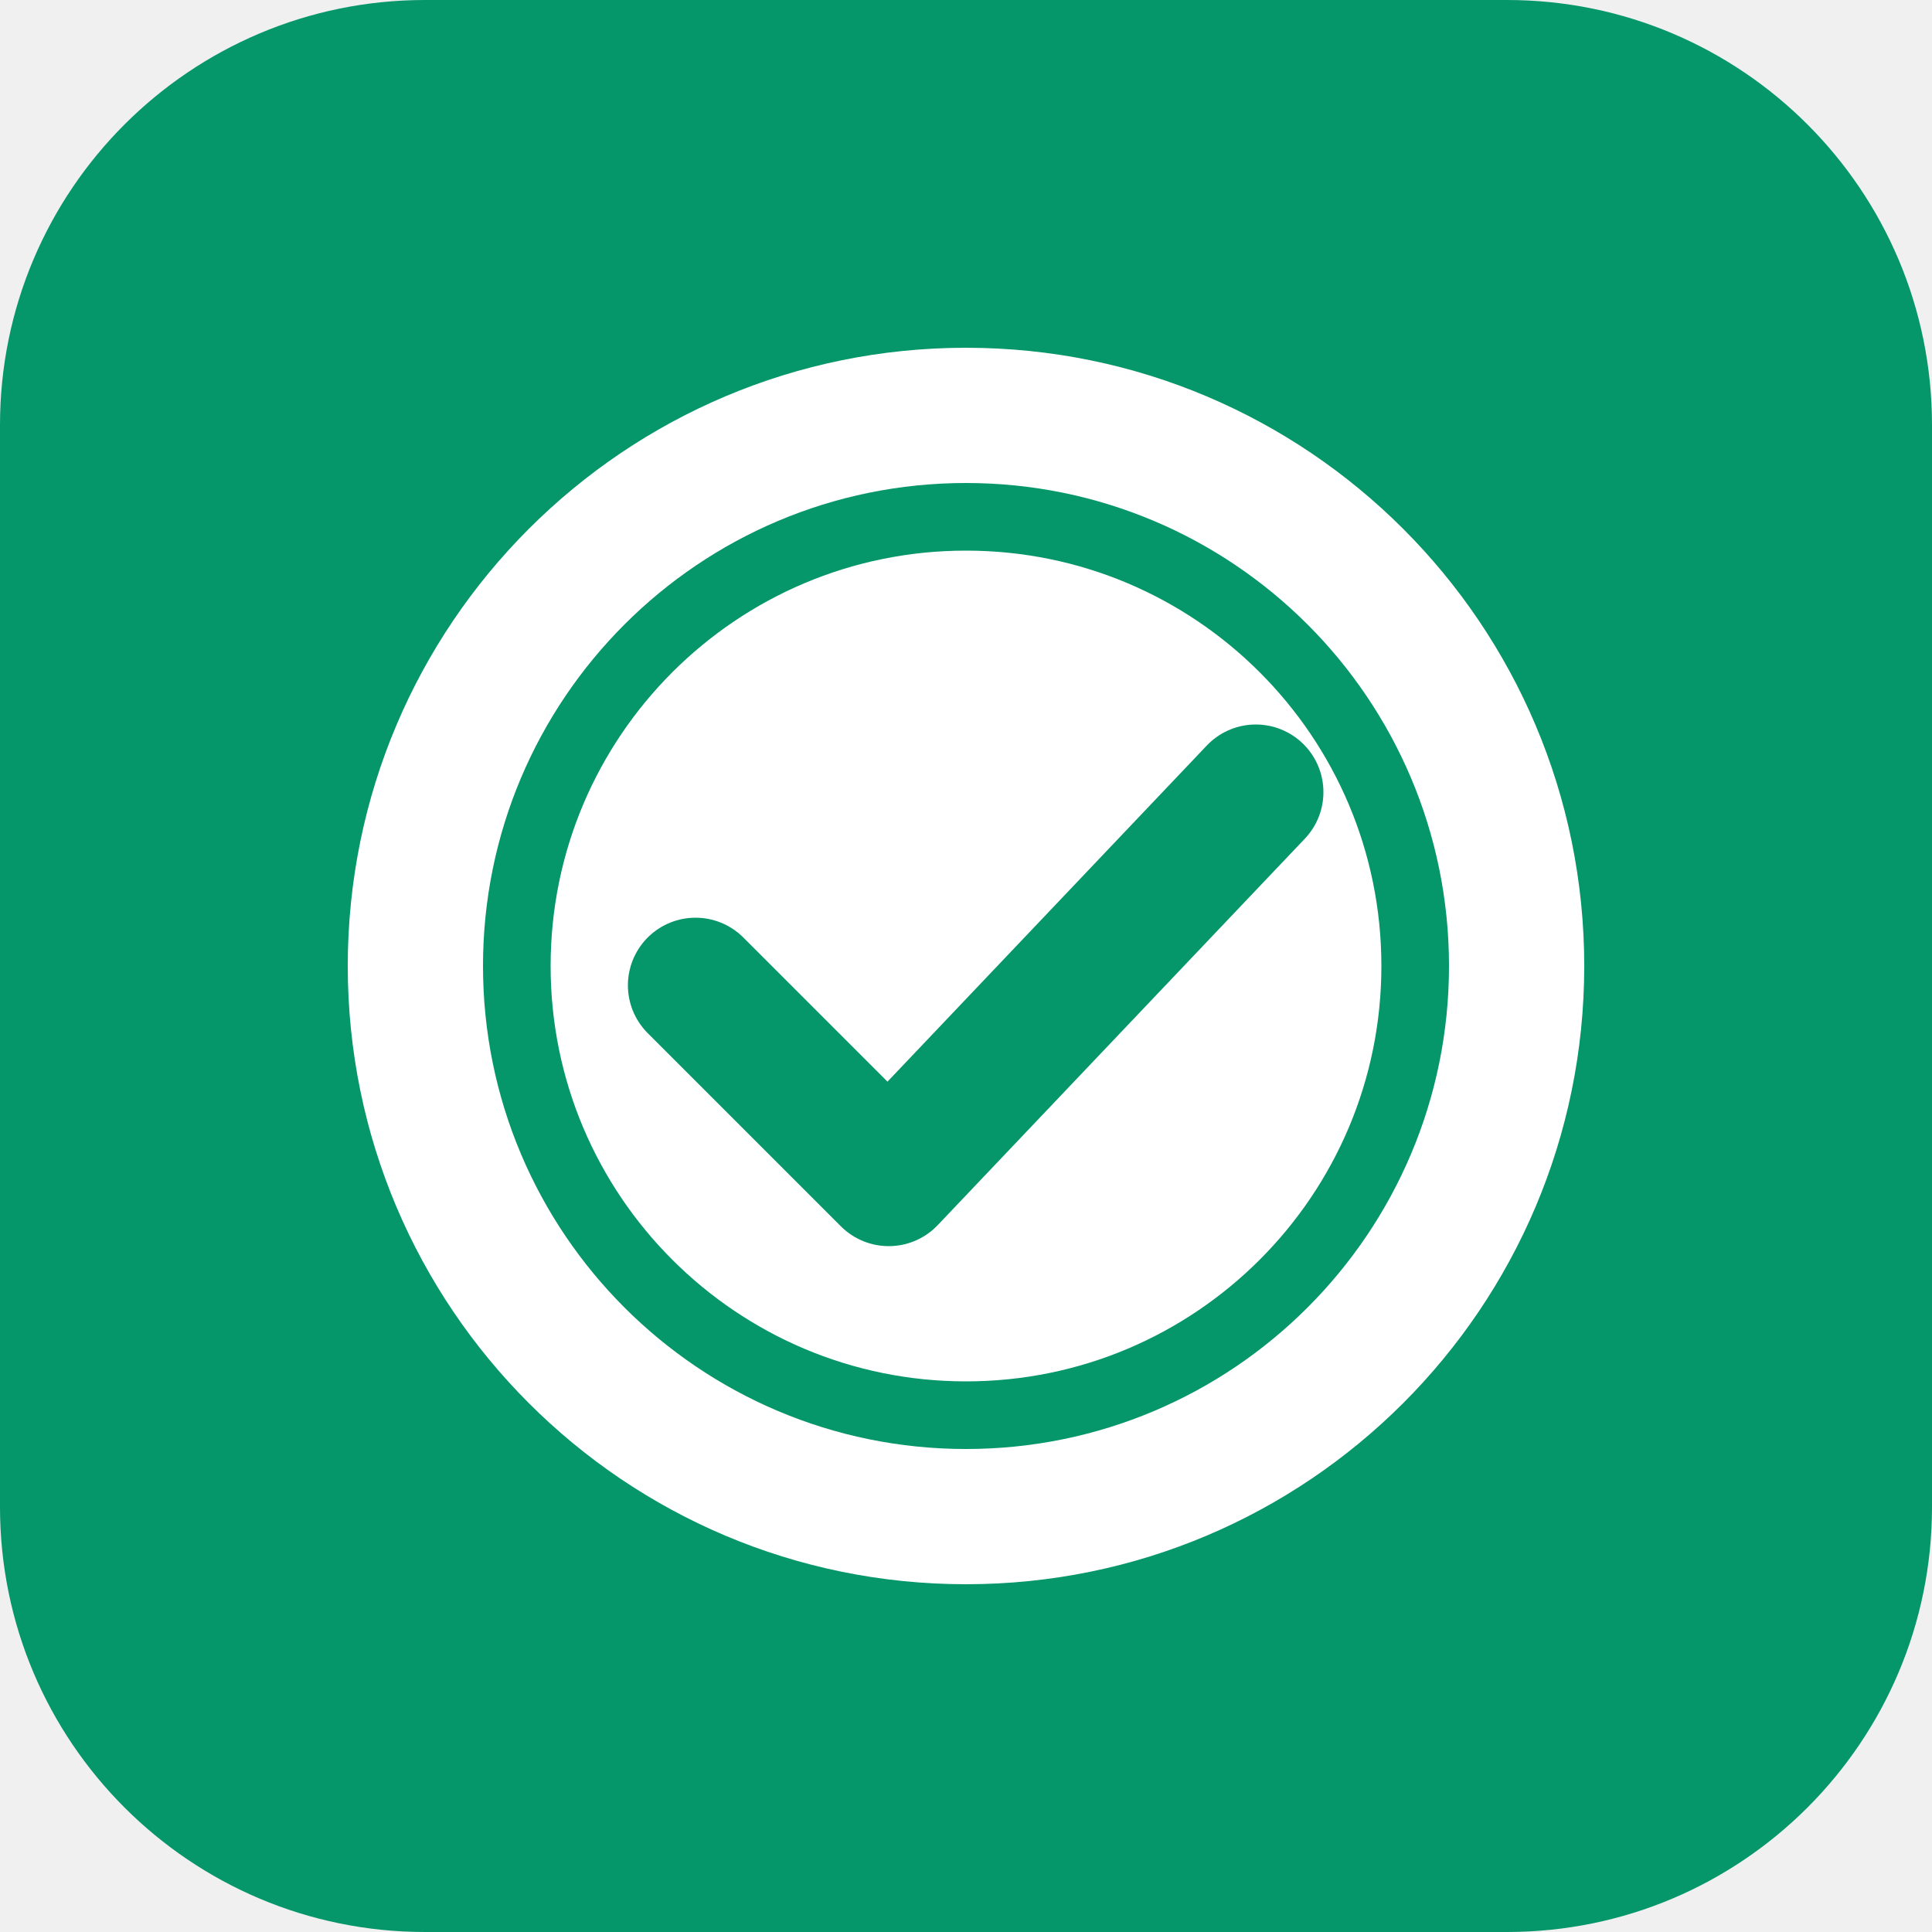
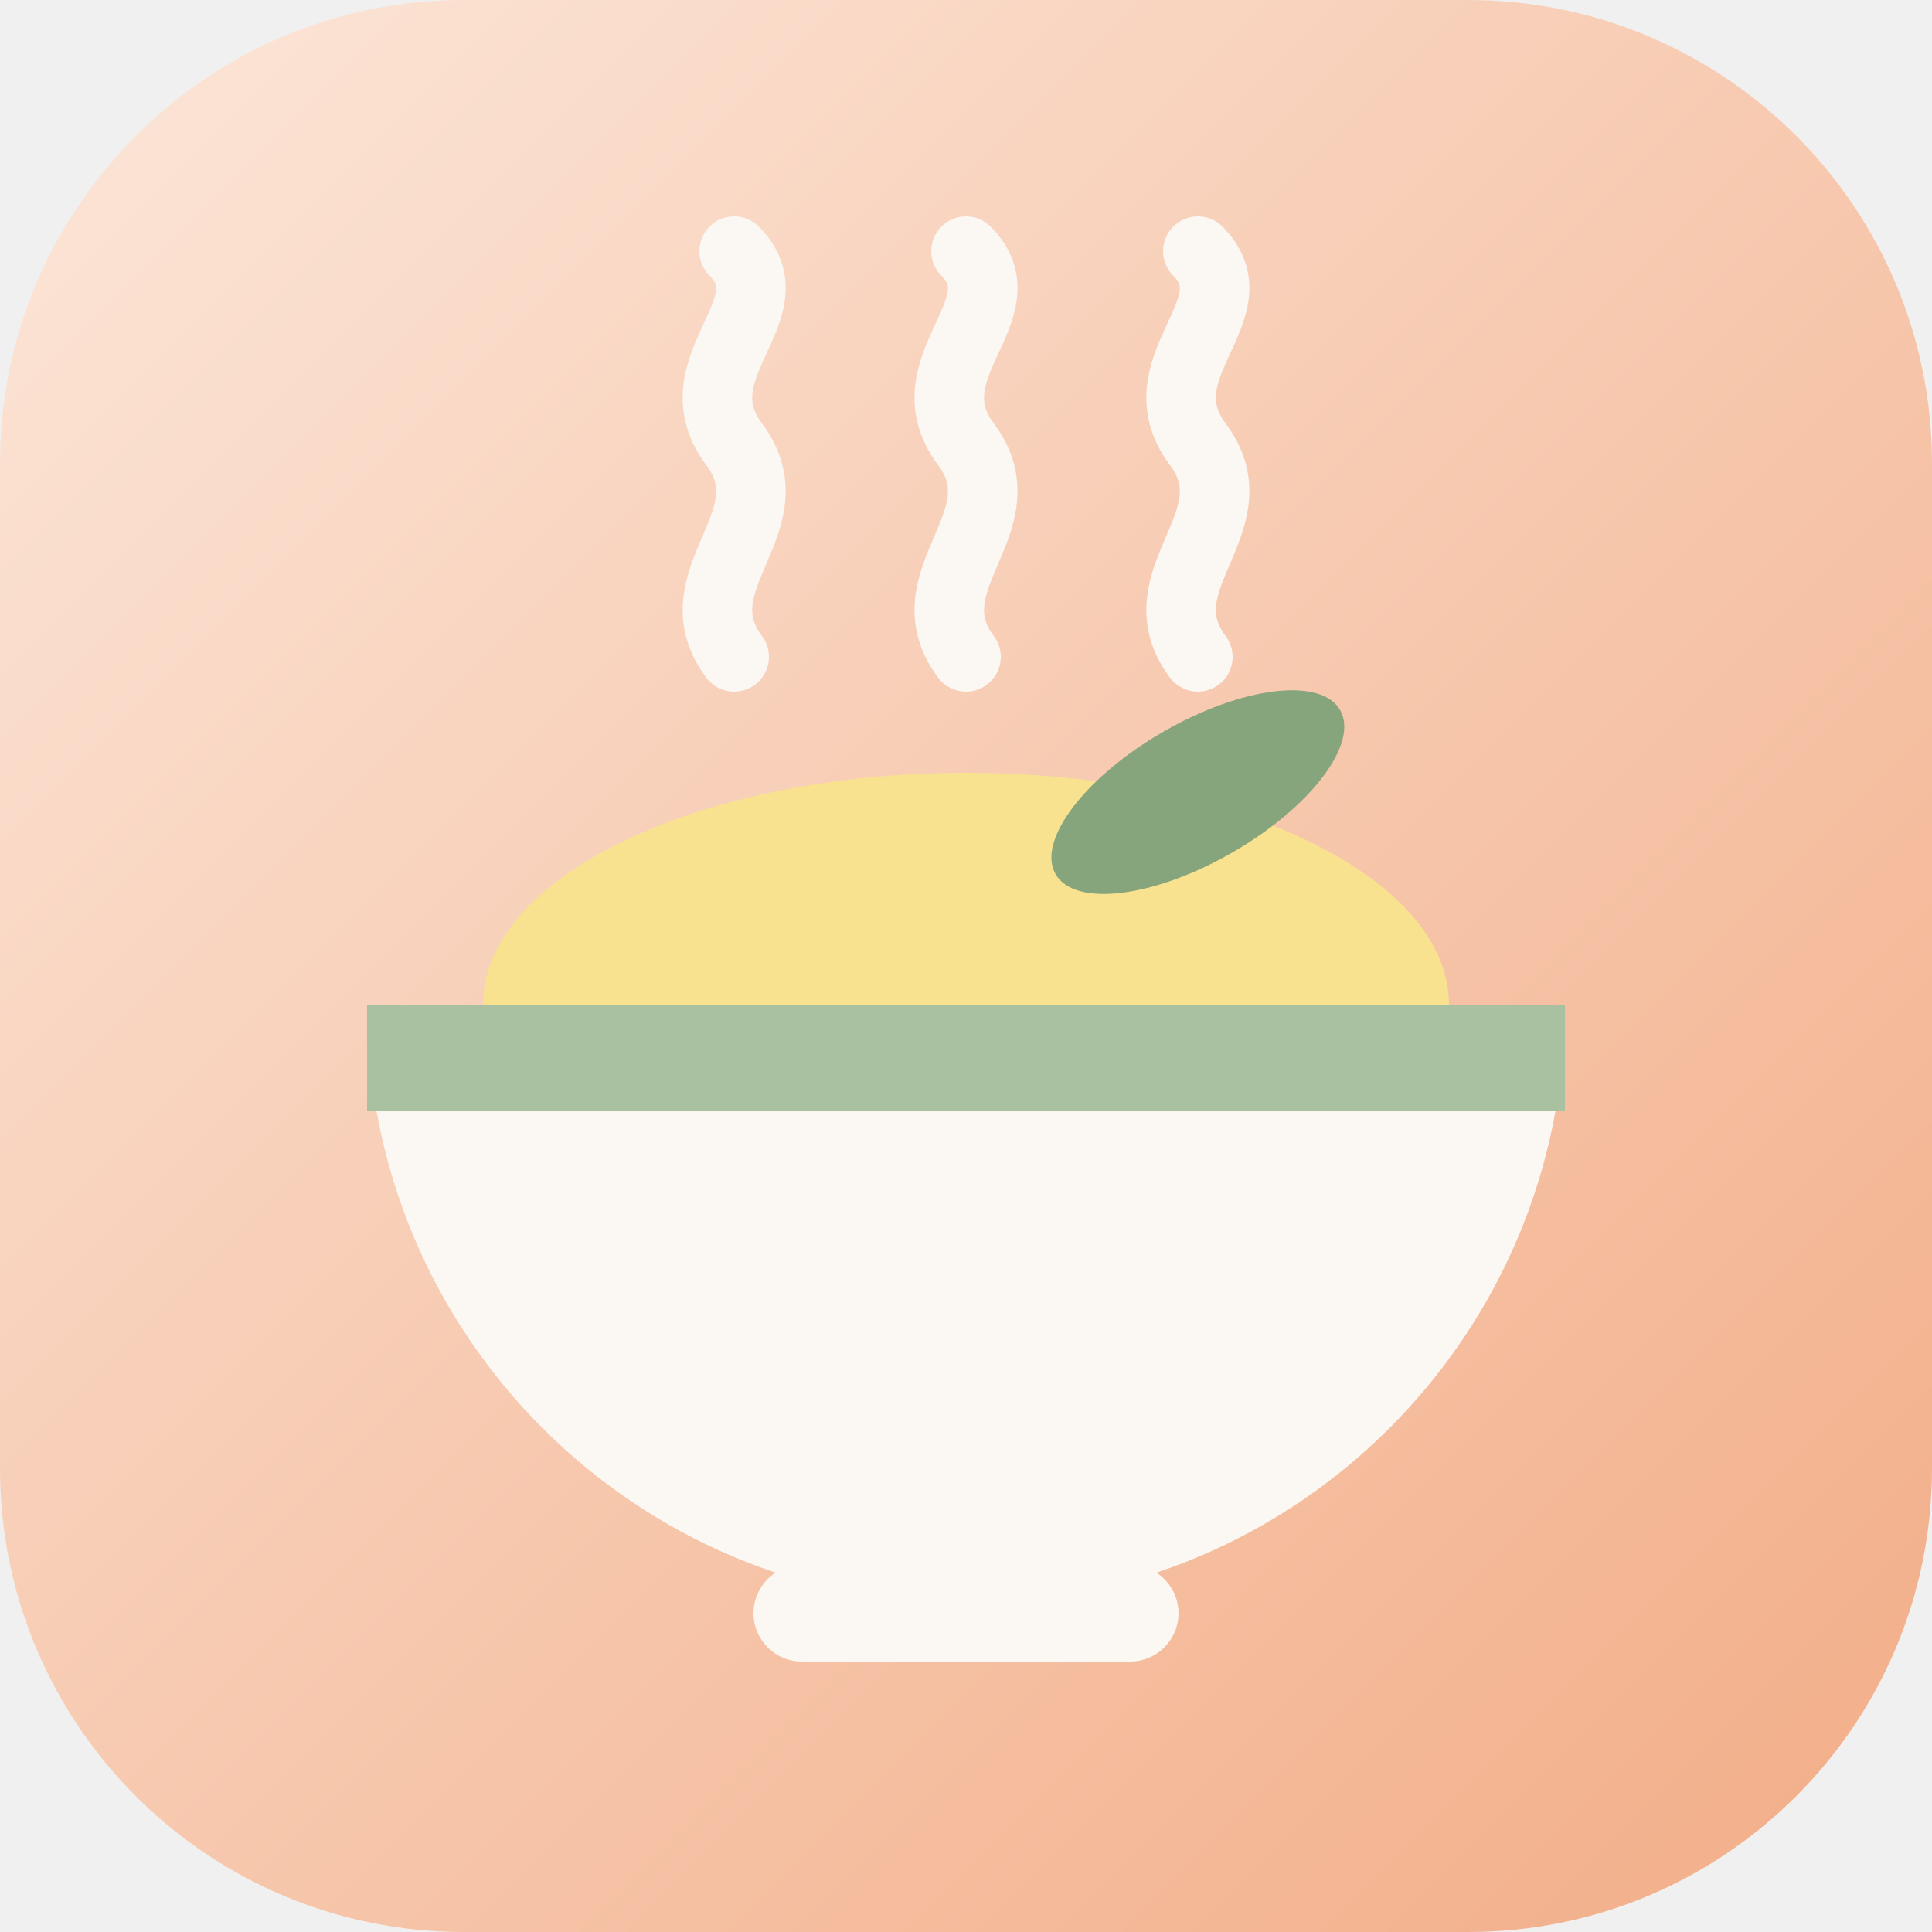
<svg xmlns="http://www.w3.org/2000/svg" viewBox="0 0 100 100">
-   <rect width="100" height="100" rx="22" fill="#059669" />
-   <circle cx="50" cy="50" r="32" fill="#fff" />
-   <circle cx="50" cy="50" r="23.25" fill="none" stroke="#059669" stroke-width="3.5" />
-   <path d="M36 51 46 61 65 41" fill="none" stroke="#059669" stroke-width="7" stroke-linecap="round" stroke-linejoin="round" />
+   <defs>
+     <linearGradient id="bg" x1="0" y1="0" x2="1" y2="1">
+       <stop offset="0" stop-color="#fce7da" />
+       <stop offset="1" stop-color="#f2ac86" />
+     </linearGradient>
+   </defs>
+   <rect width="100" height="100" rx="24" fill="url(#bg)" />
+   <g fill="none" stroke="#fbf7f2" stroke-width="3.6" stroke-linecap="round">
+     <path d="M38 34c-3-4 3-7 0-11s3-7 0-10" />
+     <path d="M50 34c-3-4 3-7 0-11s3-7 0-10" />
+     <path d="M62 34c-3-4 3-7 0-11s3-7 0-10" />
+   </g>
+   <ellipse cx="50" cy="52" rx="25" ry="12" fill="#f8e28f" />
+   <ellipse cx="62" cy="41" rx="8.5" ry="3.6" transform="rotate(-30 62 41)" fill="#86a57c" />
+   <path d="M19 52h62a31 31 0 0 1-62 0z" fill="#fbf7f2" />
+   <rect x="19" y="52" width="62" height="5.5" fill="#a9c1a0" />
+   <rect x="39" y="81" width="22" height="5" rx="2.5" fill="#fbf7f2" />
</svg>
